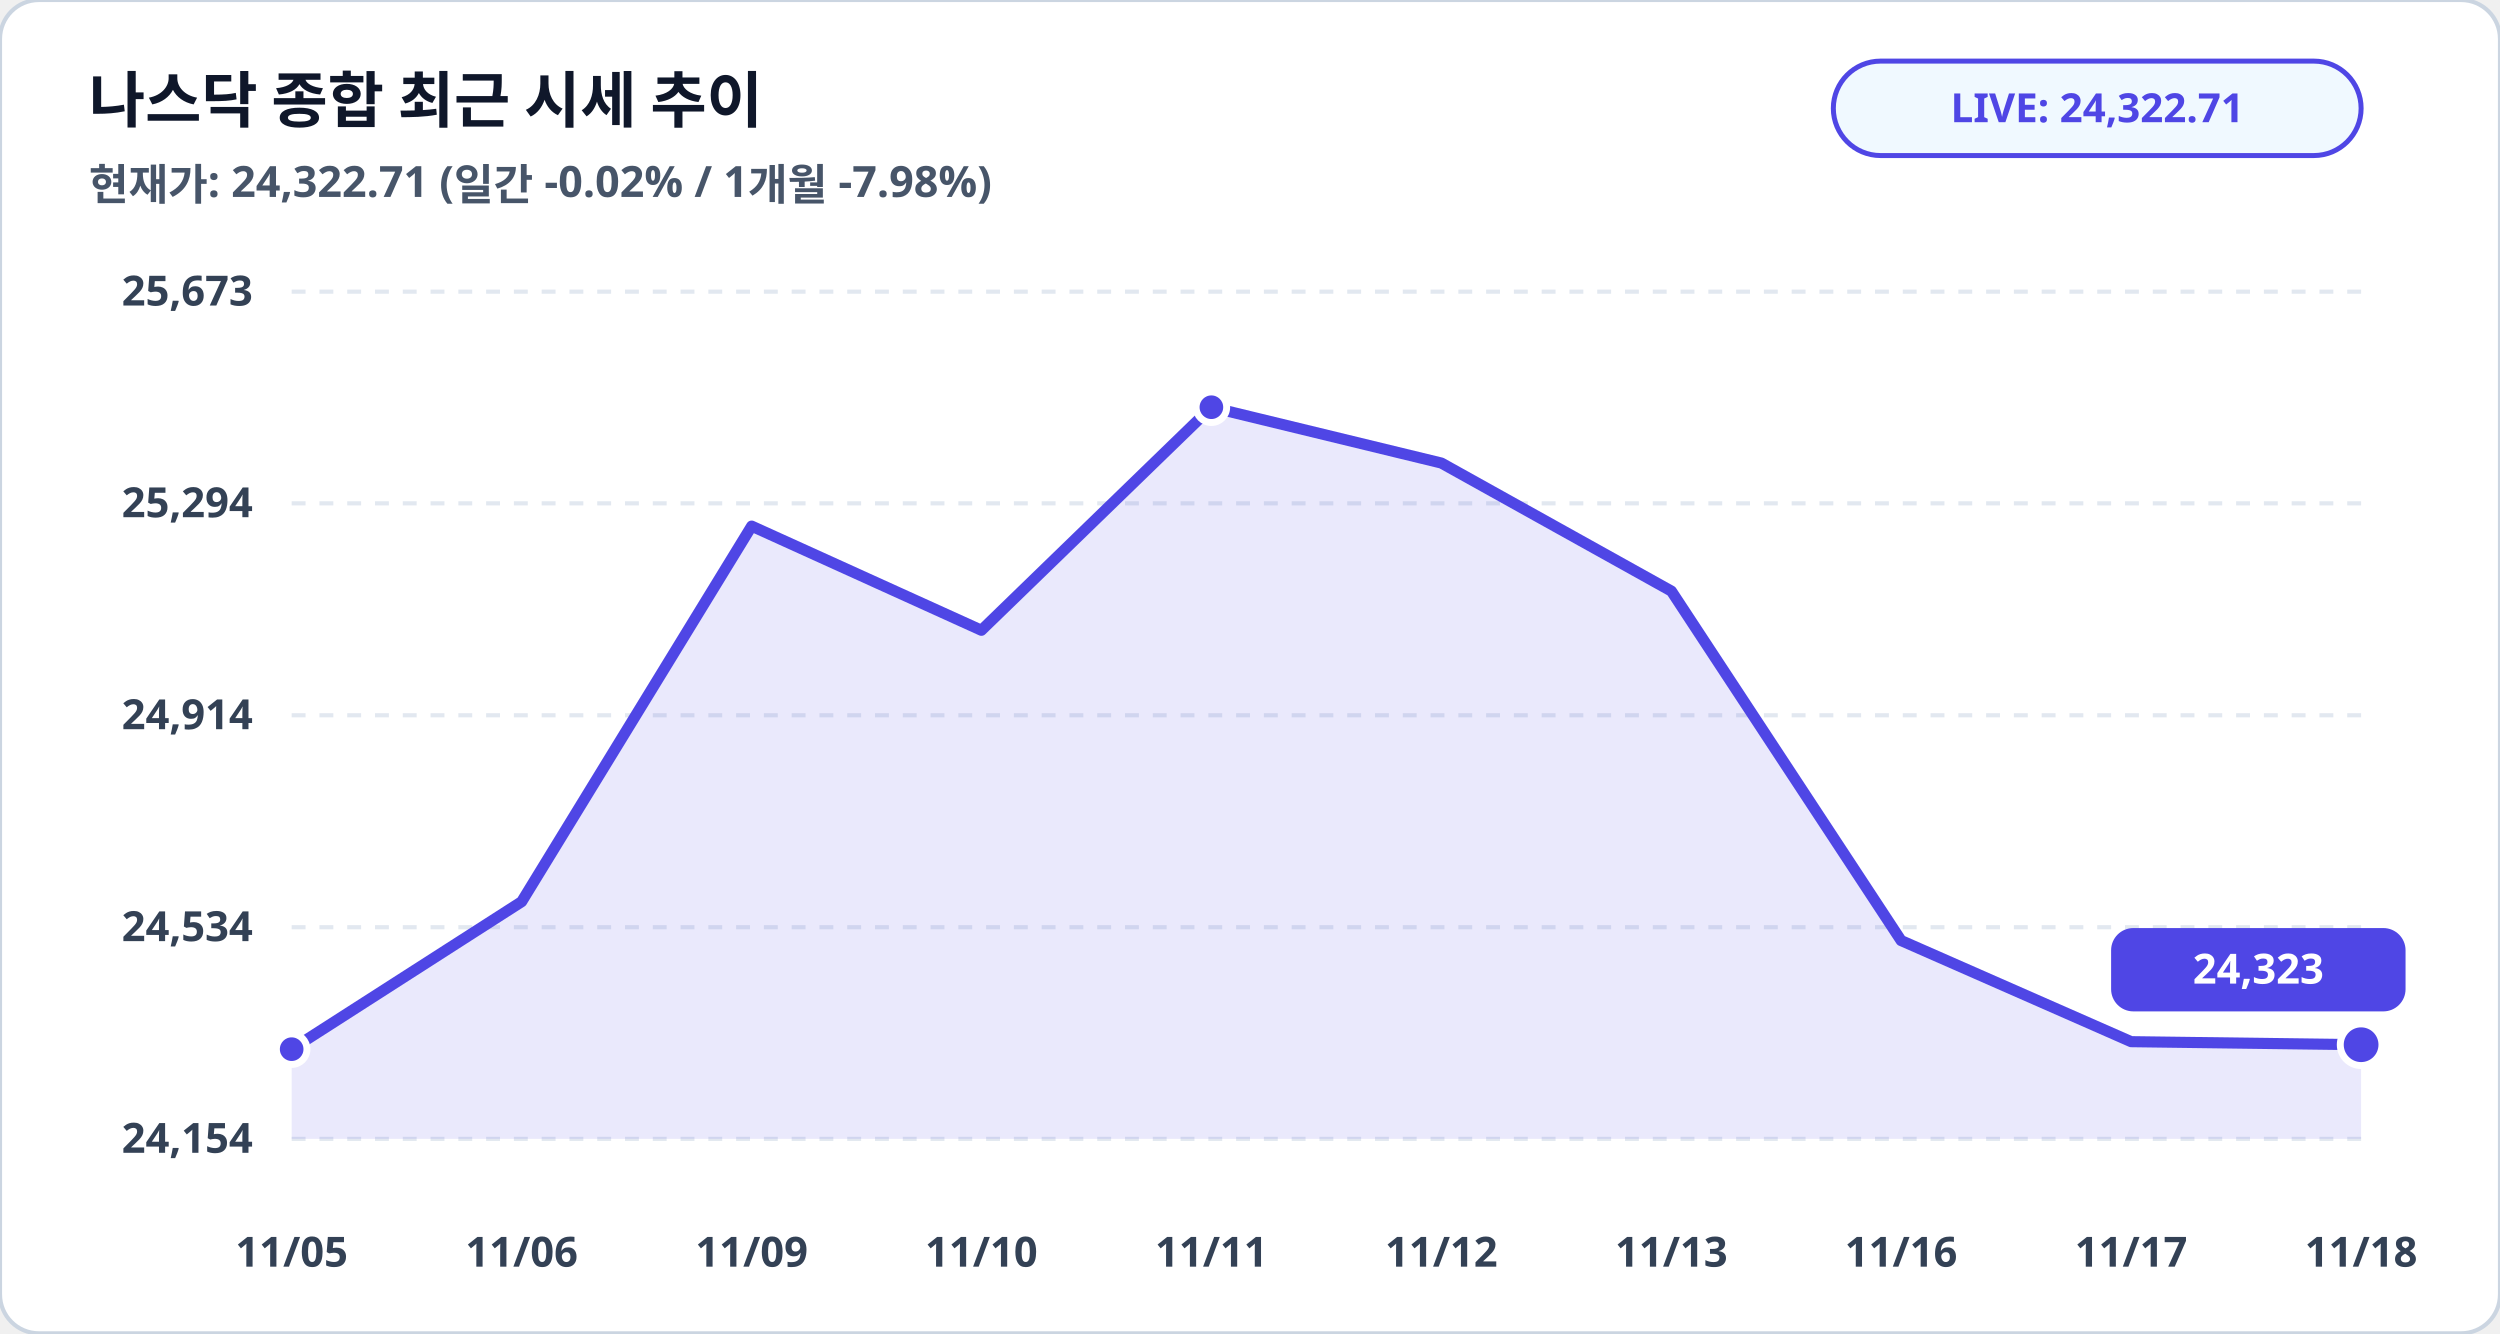
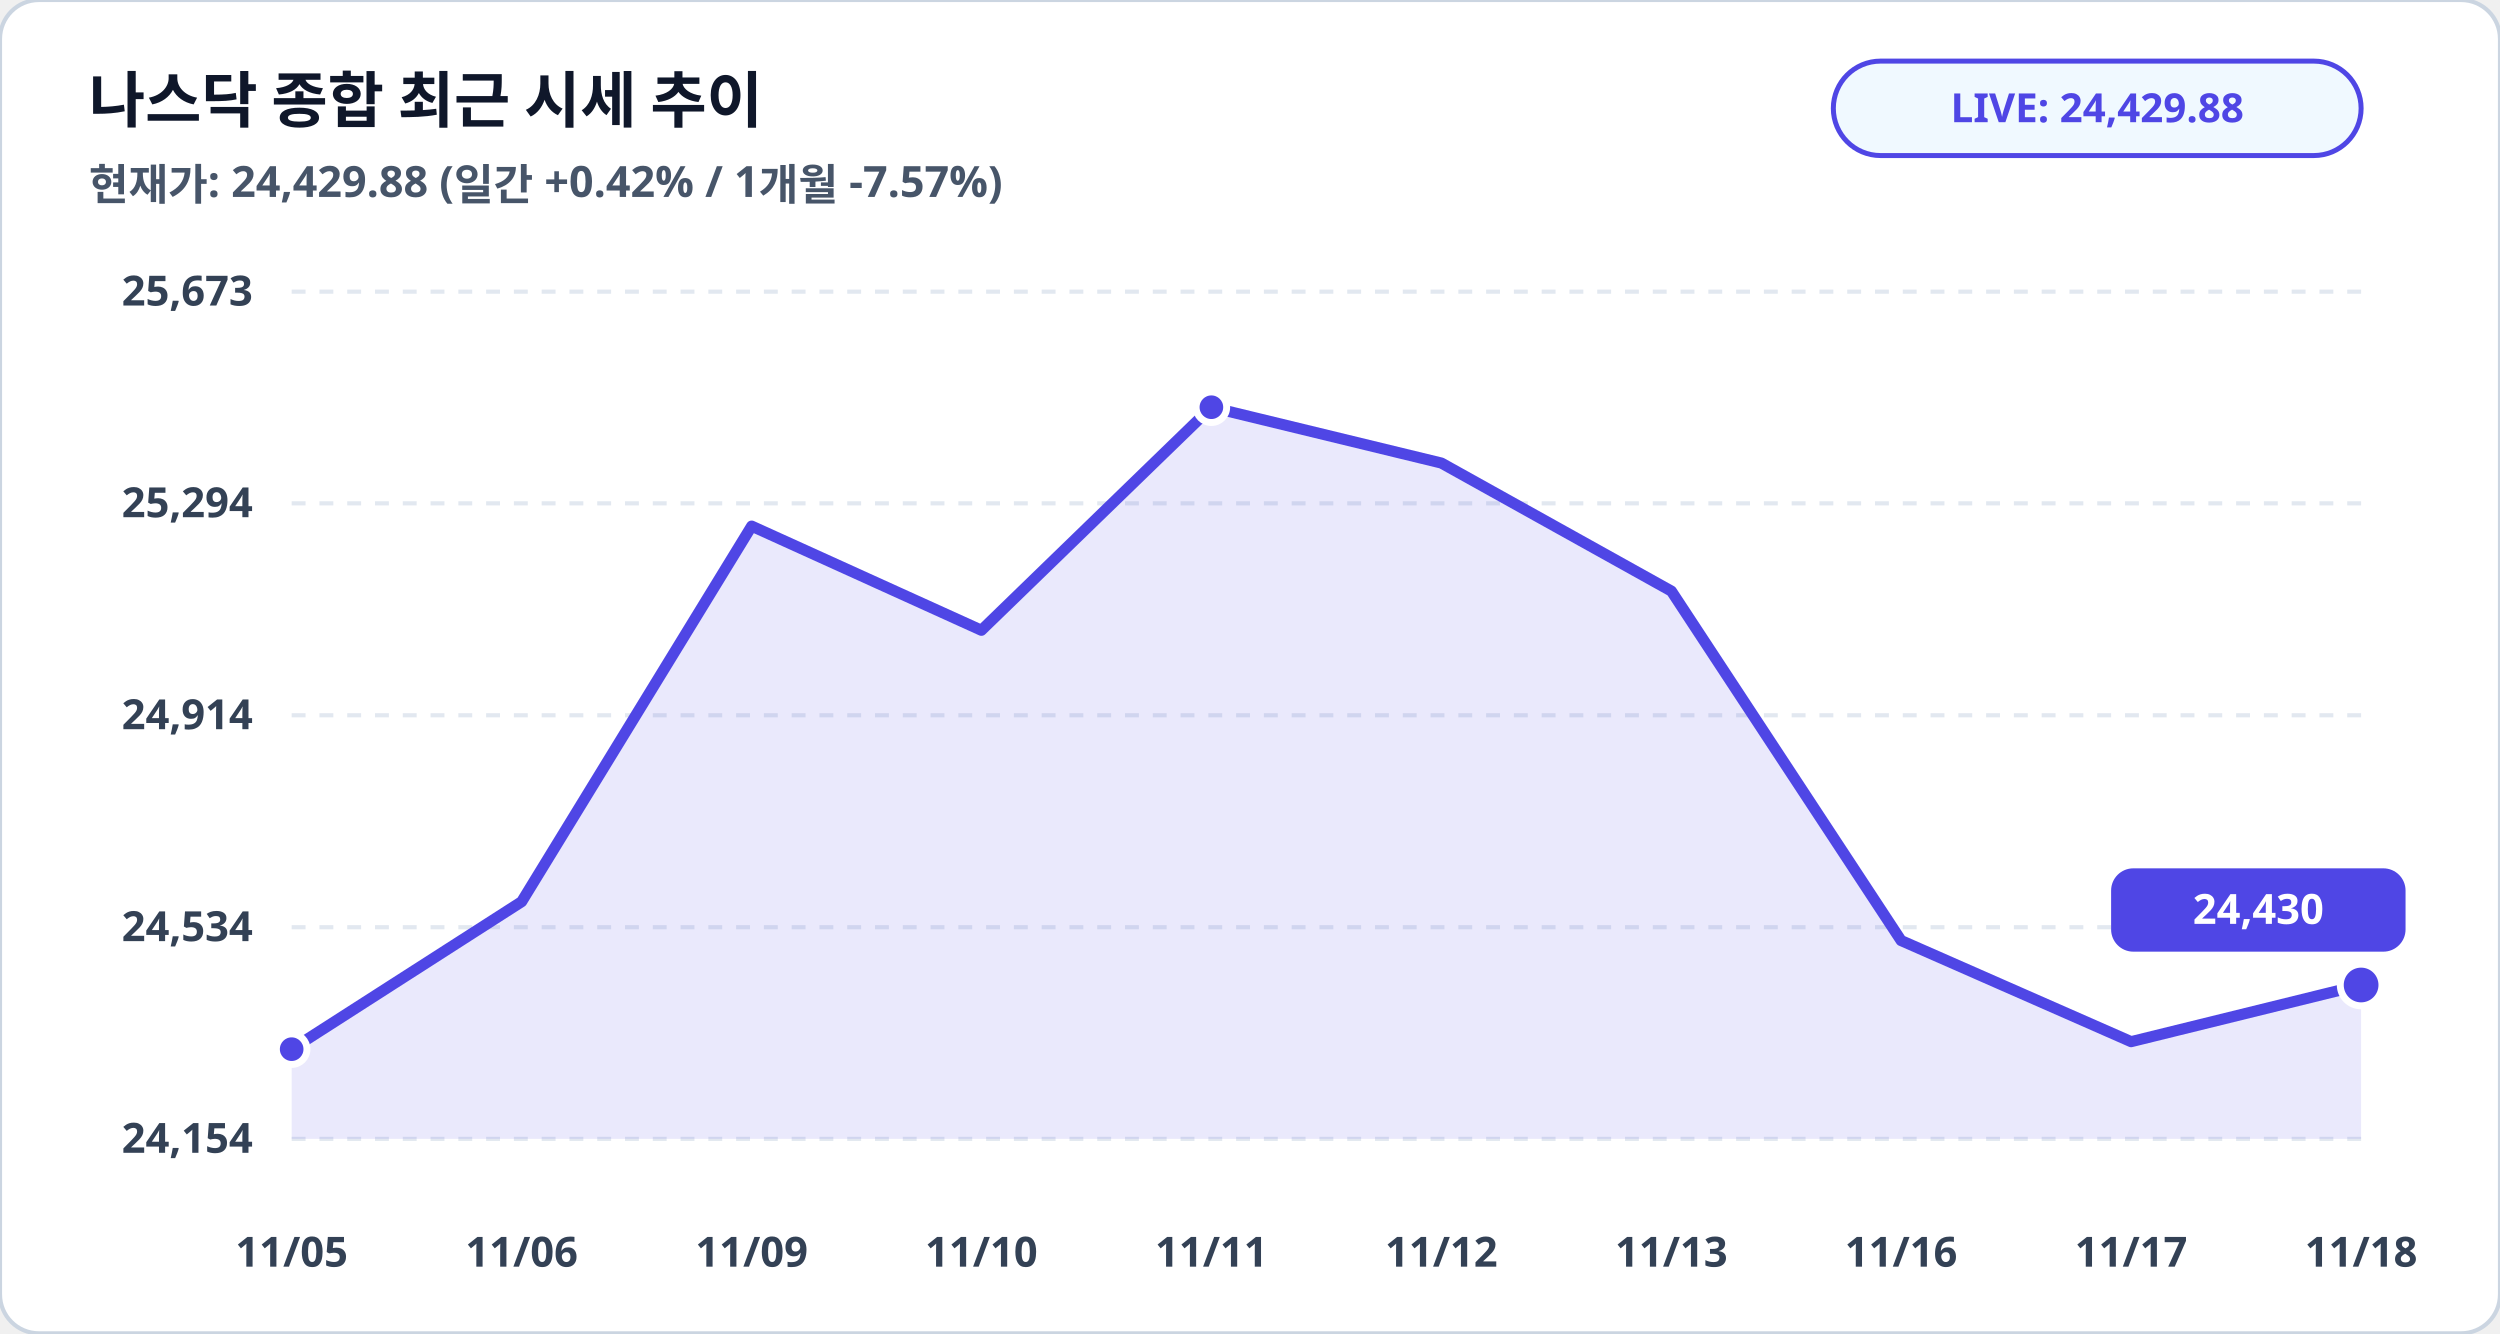
<svg xmlns="http://www.w3.org/2000/svg" viewBox="0 0 900 480" width="100%" height="100%">
  <rect width="900" height="480" rx="14" fill="#ffffff" stroke="#cbd5e1" stroke-width="1.5" />
  <text x="32" y="44" fill="#0f172a" font-family="Pretendard, sans-serif" font-size="22" font-weight="900">나스닥 종합 최근 시세 추이</text>
-   <text x="32" y="72" fill="#475569" font-family="Pretendard, sans-serif" font-size="15.5" font-weight="600">현재가: 24,322.71 (일간 -0.02% / 1개월 -7.98%)</text>
+   <text x="32" y="72" fill="#475569" font-family="Pretendard, sans-serif" font-size="15.5" font-weight="600">현재가: 24,429.88 (일간 +0.42% / 1개월 -7.57%)</text>
  <rect x="660" y="22" width="190" height="34" rx="17" fill="#f0f9ff" stroke="#4f46e5" stroke-width="1.8" />
-   <text x="755" y="44" fill="#4f46e5" font-family="Pretendard, sans-serif" font-size="14.5" font-weight="800" text-anchor="middle">LIVE: 24,322.71</text>
+   <text x="755" y="44" fill="#4f46e5" font-family="Pretendard, sans-serif" font-size="14.5" font-weight="800" text-anchor="middle">LIVE: 24,429.88</text>
  <line x1="105" y1="105.0" x2="850" y2="105.0" stroke="#e2e8f0" stroke-width="1.5" stroke-dasharray="5,5" />
  <text x="91" y="110.0" fill="#334155" font-family="Pretendard, sans-serif" font-size="15" font-weight="700" text-anchor="end">25,673</text>
  <line x1="105" y1="181.2" x2="850" y2="181.2" stroke="#e2e8f0" stroke-width="1.5" stroke-dasharray="5,5" />
  <text x="91" y="186.2" fill="#334155" font-family="Pretendard, sans-serif" font-size="15" font-weight="700" text-anchor="end">25,294</text>
  <line x1="105" y1="257.5" x2="850" y2="257.5" stroke="#e2e8f0" stroke-width="1.5" stroke-dasharray="5,5" />
  <text x="91" y="262.5" fill="#334155" font-family="Pretendard, sans-serif" font-size="15" font-weight="700" text-anchor="end">24,914</text>
  <line x1="105" y1="333.8" x2="850" y2="333.8" stroke="#e2e8f0" stroke-width="1.5" stroke-dasharray="5,5" />
  <text x="91" y="338.8" fill="#334155" font-family="Pretendard, sans-serif" font-size="15" font-weight="700" text-anchor="end">24,534</text>
  <line x1="105" y1="410.0" x2="850" y2="410.0" stroke="#e2e8f0" stroke-width="1.5" stroke-dasharray="5,5" />
  <text x="91" y="415.0" fill="#334155" font-family="Pretendard, sans-serif" font-size="15" font-weight="700" text-anchor="end">24,154</text>
-   <polygon points="105.0,410.0 105.0,377.7 187.8,324.6 270.6,189.4 353.3,226.9 436.1,146.6 518.9,166.7 601.7,212.8 684.4,338.6 767.2,375.0 850.0,376.1 850.0,410.0" fill="#4f46e5" fill-opacity="0.12" />
-   <polyline fill="none" stroke="#4f46e5" stroke-width="4" stroke-linecap="round" stroke-linejoin="round" points="105.0,377.7 187.8,324.6 270.6,189.4 353.3,226.9 436.1,146.6 518.9,166.7 601.7,212.8 684.4,338.6 767.2,375.0 850.0,376.1" />
+   <polygon points="105.0,410.0 105.0,377.7 187.8,324.6 270.6,189.4 353.3,226.9 436.1,146.6 518.9,166.7 601.7,212.8 684.4,338.6 767.2,375.0 850.0,354.6 850.0,410.0" fill="#4f46e5" fill-opacity="0.12" />
+   <polyline fill="none" stroke="#4f46e5" stroke-width="4" stroke-linecap="round" stroke-linejoin="round" points="105.0,377.7 187.8,324.6 270.6,189.4 353.3,226.9 436.1,146.6 518.9,166.7 601.7,212.8 684.4,338.6 767.2,375.0 850.0,354.6" />
  <circle cx="105.0" cy="377.7" r="5.5" fill="#4f46e5" stroke="#ffffff" stroke-width="2.5" />
  <circle cx="436.1" cy="146.6" r="5.5" fill="#4f46e5" stroke="#ffffff" stroke-width="2.5" />
-   <circle cx="850.0" cy="376.1" r="7.5" fill="#4f46e5" stroke="#ffffff" stroke-width="2.5" />
-   <rect x="760.0" y="334.1" width="106" height="30" rx="8" fill="#4f46e5" />
-   <text x="813.0" y="354.1" fill="#ffffff" font-family="Pretendard, sans-serif" font-size="15" font-weight="800" text-anchor="middle">24,323</text>
+   <circle cx="850.0" cy="354.6" r="7.5" fill="#4f46e5" stroke="#ffffff" stroke-width="2.5" />
+   <rect x="760.0" y="312.6" width="106" height="30" rx="8" fill="#4f46e5" />
+   <text x="813.0" y="332.6" fill="#ffffff" font-family="Pretendard, sans-serif" font-size="15" font-weight="800" text-anchor="middle">24,430</text>
  <text x="105.0" y="456" fill="#334155" font-family="Pretendard, sans-serif" font-size="15" font-weight="700" text-anchor="middle">11/05</text>
  <text x="187.8" y="456" fill="#334155" font-family="Pretendard, sans-serif" font-size="15" font-weight="700" text-anchor="middle">11/06</text>
  <text x="270.6" y="456" fill="#334155" font-family="Pretendard, sans-serif" font-size="15" font-weight="700" text-anchor="middle">11/09</text>
  <text x="353.3" y="456" fill="#334155" font-family="Pretendard, sans-serif" font-size="15" font-weight="700" text-anchor="middle">11/10</text>
  <text x="436.1" y="456" fill="#334155" font-family="Pretendard, sans-serif" font-size="15" font-weight="700" text-anchor="middle">11/11</text>
  <text x="518.9" y="456" fill="#334155" font-family="Pretendard, sans-serif" font-size="15" font-weight="700" text-anchor="middle">11/12</text>
  <text x="601.7" y="456" fill="#334155" font-family="Pretendard, sans-serif" font-size="15" font-weight="700" text-anchor="middle">11/13</text>
  <text x="684.4" y="456" fill="#334155" font-family="Pretendard, sans-serif" font-size="15" font-weight="700" text-anchor="middle">11/16</text>
  <text x="767.2" y="456" fill="#334155" font-family="Pretendard, sans-serif" font-size="15" font-weight="700" text-anchor="middle">11/17</text>
  <text x="850.0" y="456" fill="#334155" font-family="Pretendard, sans-serif" font-size="15" font-weight="700" text-anchor="middle">11/18</text>
</svg>
